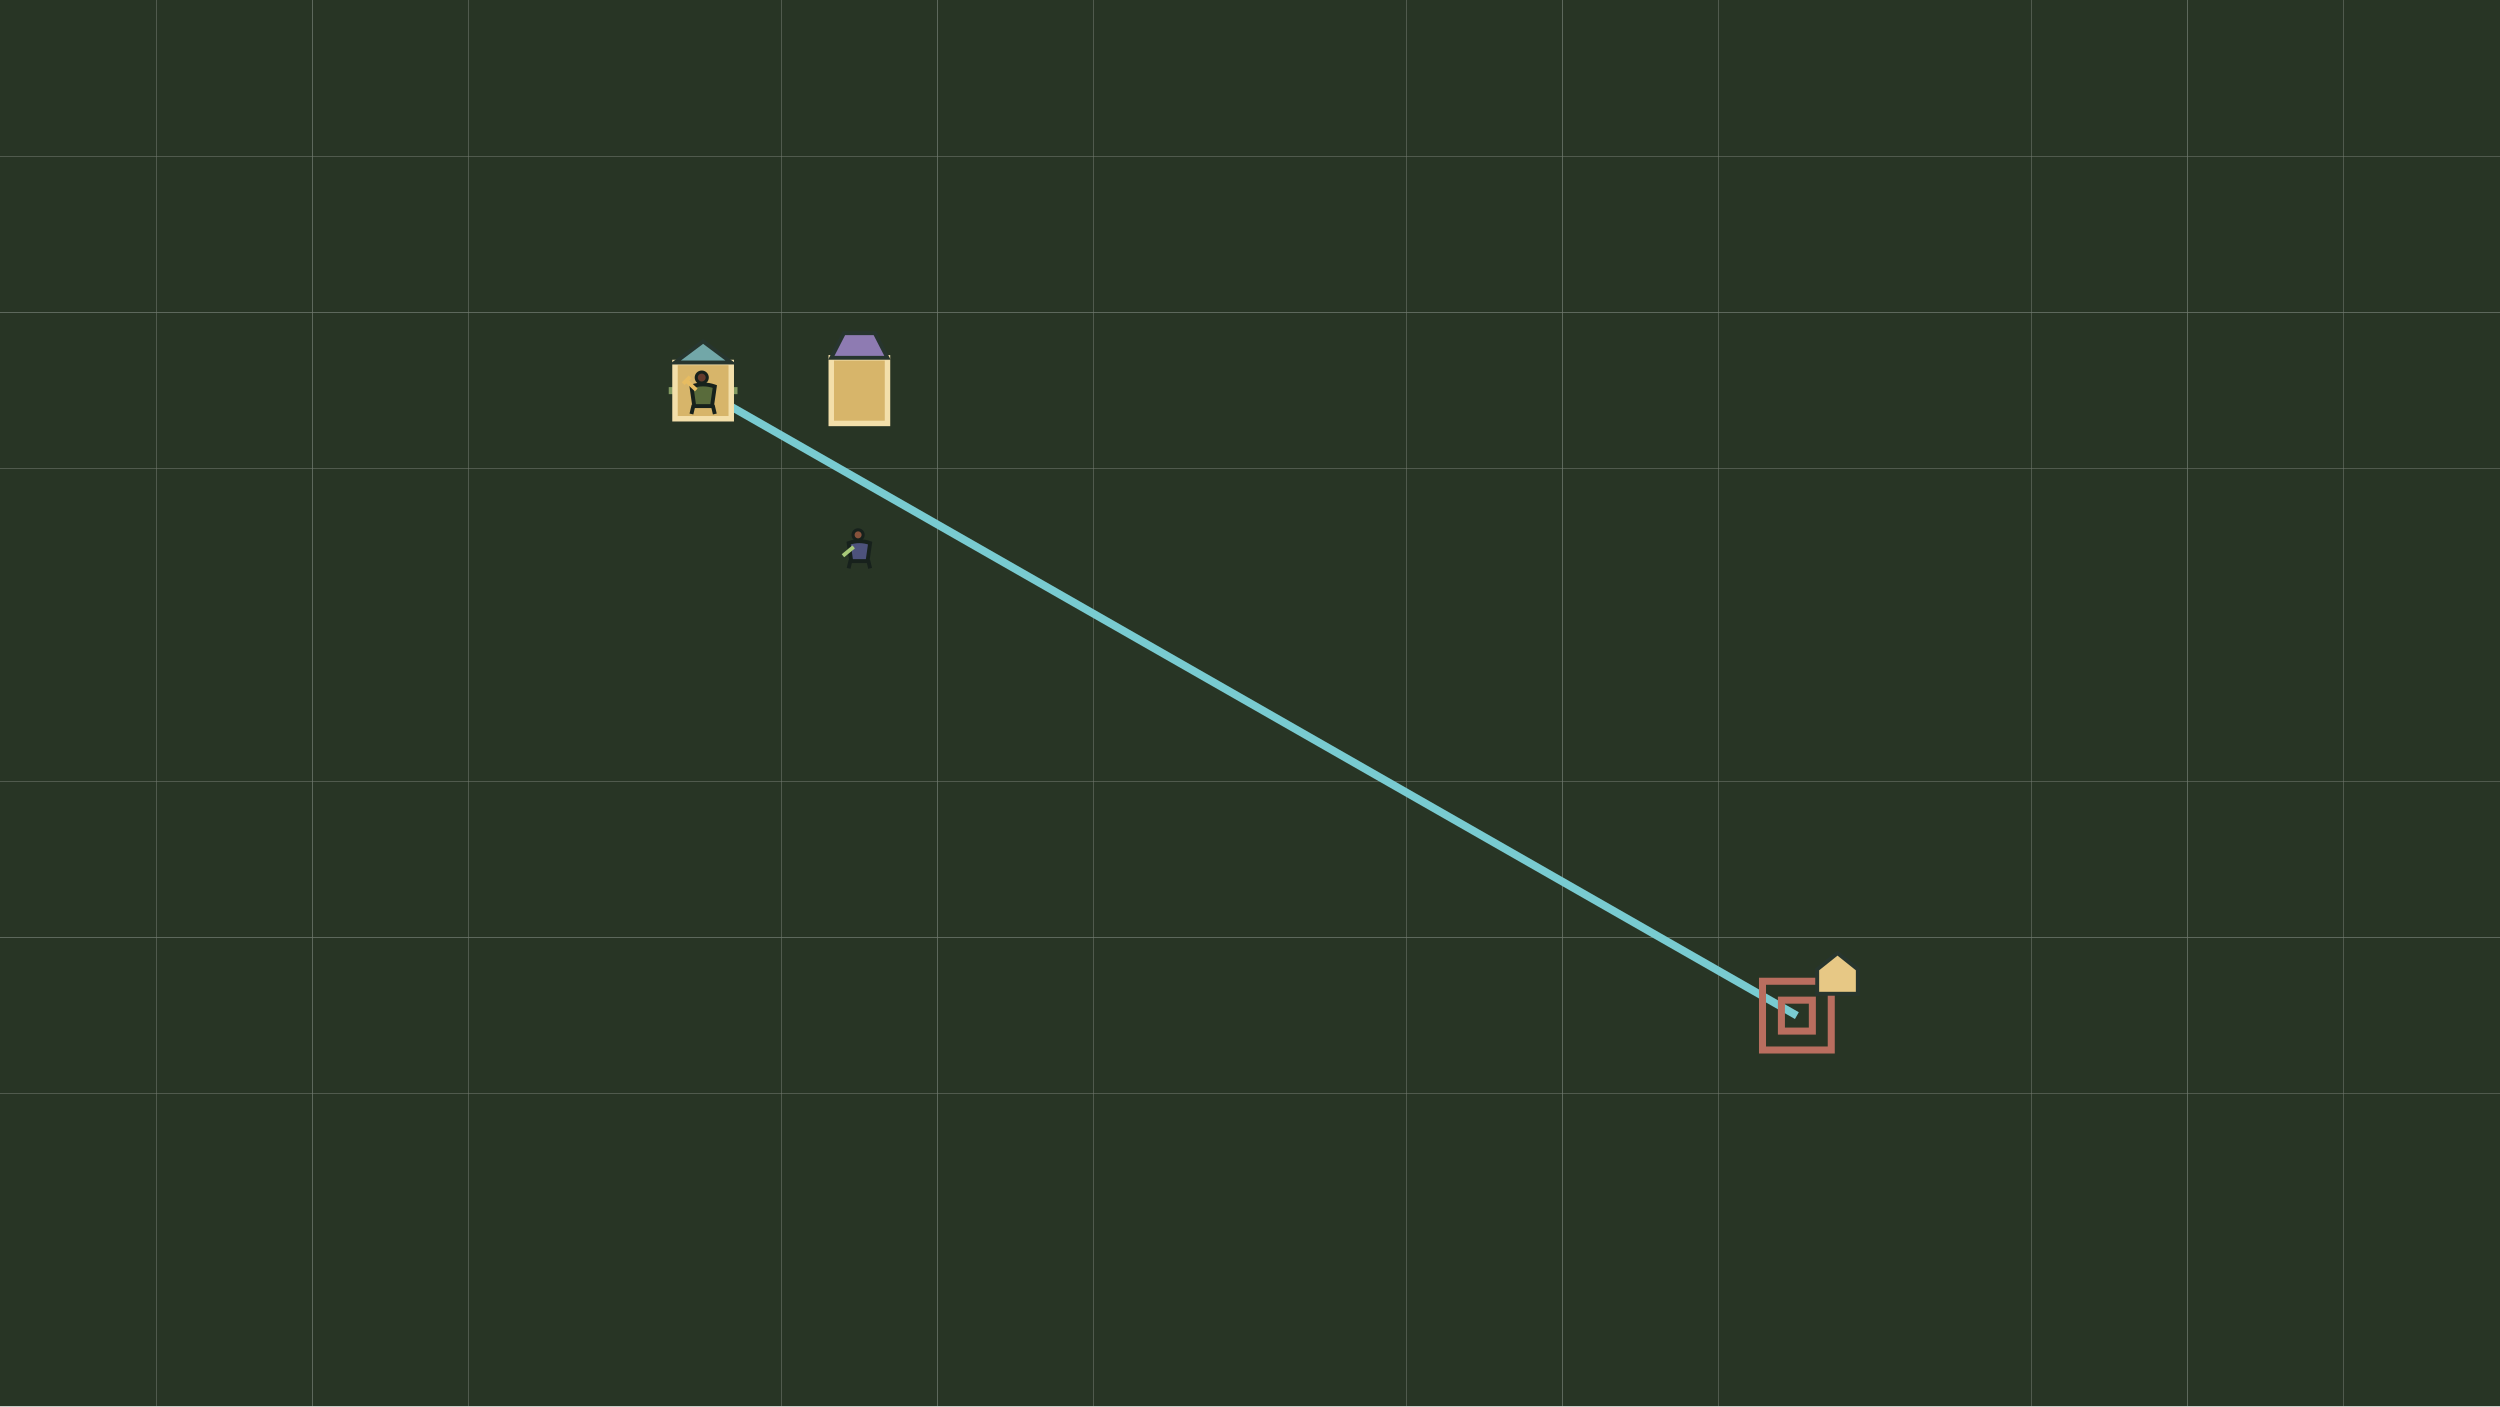
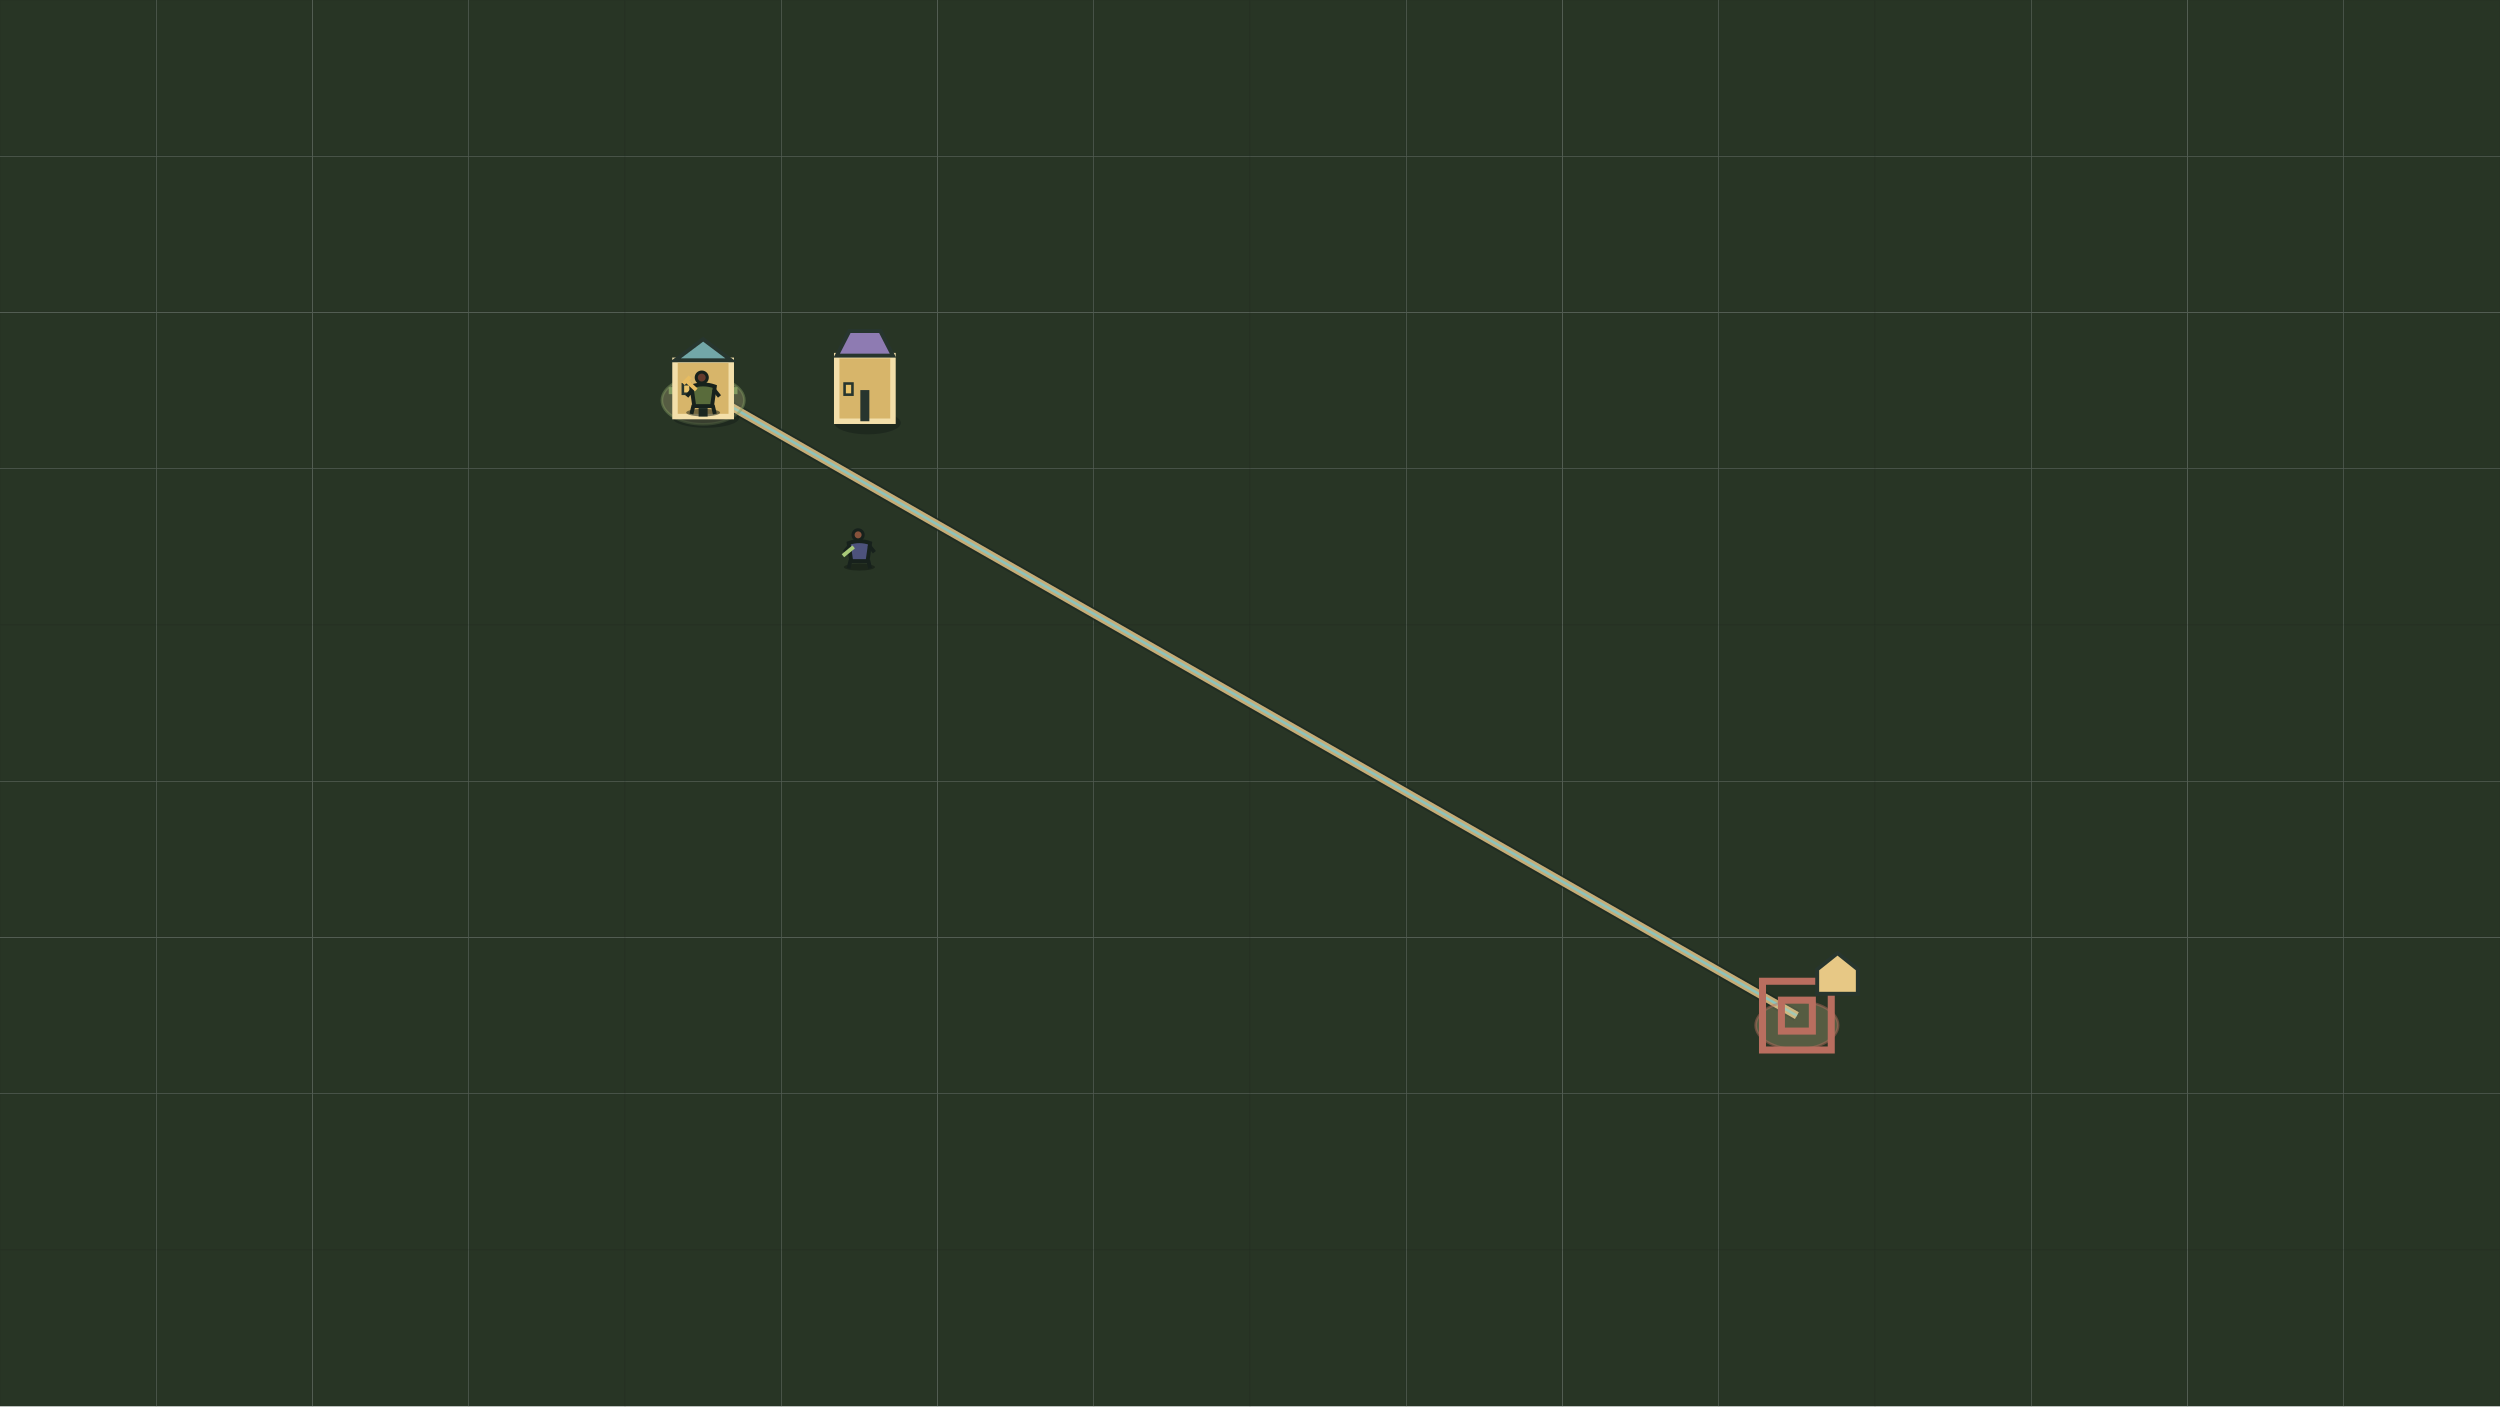
<svg xmlns="http://www.w3.org/2000/svg" aria-label="founding district render baseline" data-detail="district" data-signature="m10.5-r2-08035c07" height="540" viewBox="0 0 960 540" width="960">
  <g id="terrain">
-     <rect data-pattern="grid" data-tile="0" data-value="125" fill="#283525" height="60" width="60" x="0" y="0" />
-     <rect data-pattern="grid" data-tile="1" data-value="125" fill="#283525" height="60" width="60" x="60" y="0" />
-     <rect data-pattern="grid" data-tile="2" data-value="125" fill="#283525" height="60" width="60" x="120" y="0" />
-     <rect data-pattern="grid" data-tile="3" data-value="125" fill="#283525" height="60" width="60" x="180" y="0" />
-     <rect data-pattern="grid" data-tile="4" data-value="125" fill="#283525" height="60" width="60" x="240" y="0" />
-     <rect data-pattern="grid" data-tile="5" data-value="125" fill="#283525" height="60" width="60" x="300" y="0" />
-     <rect data-pattern="grid" data-tile="6" data-value="125" fill="#283525" height="60" width="60" x="360" y="0" />
-     <rect data-pattern="grid" data-tile="7" data-value="125" fill="#283525" height="60" width="60" x="420" y="0" />
-     <rect data-pattern="grid" data-tile="8" data-value="125" fill="#283525" height="60" width="60" x="480" y="0" />
-     <rect data-pattern="grid" data-tile="9" data-value="125" fill="#283525" height="60" width="60" x="540" y="0" />
-     <rect data-pattern="grid" data-tile="10" data-value="125" fill="#283525" height="60" width="60" x="600" y="0" />
-     <rect data-pattern="grid" data-tile="11" data-value="125" fill="#283525" height="60" width="60" x="660" y="0" />
-     <rect data-pattern="grid" data-tile="12" data-value="125" fill="#283525" height="60" width="60" x="720" y="0" />
-     <rect data-pattern="grid" data-tile="13" data-value="125" fill="#283525" height="60" width="60" x="780" y="0" />
-     <rect data-pattern="grid" data-tile="14" data-value="125" fill="#283525" height="60" width="60" x="840" y="0" />
-     <rect data-pattern="grid" data-tile="15" data-value="125" fill="#283525" height="60" width="60" x="900" y="0" />
-     <rect data-pattern="grid" data-tile="16" data-value="125" fill="#283525" height="60" width="60" x="0" y="60" />
-     <rect data-pattern="grid" data-tile="17" data-value="125" fill="#283525" height="60" width="60" x="60" y="60" />
-     <rect data-pattern="grid" data-tile="18" data-value="125" fill="#283525" height="60" width="60" x="120" y="60" />
-     <rect data-pattern="grid" data-tile="19" data-value="125" fill="#283525" height="60" width="60" x="180" y="60" />
-     <rect data-pattern="grid" data-tile="20" data-value="125" fill="#283525" height="60" width="60" x="240" y="60" />
-     <rect data-pattern="grid" data-tile="21" data-value="125" fill="#283525" height="60" width="60" x="300" y="60" />
-     <rect data-pattern="grid" data-tile="22" data-value="125" fill="#283525" height="60" width="60" x="360" y="60" />
-     <rect data-pattern="grid" data-tile="23" data-value="125" fill="#283525" height="60" width="60" x="420" y="60" />
-     <rect data-pattern="grid" data-tile="24" data-value="125" fill="#283525" height="60" width="60" x="480" y="60" />
-     <rect data-pattern="grid" data-tile="25" data-value="125" fill="#283525" height="60" width="60" x="540" y="60" />
-     <rect data-pattern="grid" data-tile="26" data-value="125" fill="#283525" height="60" width="60" x="600" y="60" />
-     <rect data-pattern="grid" data-tile="27" data-value="125" fill="#283525" height="60" width="60" x="660" y="60" />
-     <rect data-pattern="grid" data-tile="28" data-value="125" fill="#283525" height="60" width="60" x="720" y="60" />
-     <rect data-pattern="grid" data-tile="29" data-value="125" fill="#283525" height="60" width="60" x="780" y="60" />
-     <rect data-pattern="grid" data-tile="30" data-value="125" fill="#283525" height="60" width="60" x="840" y="60" />
-     <rect data-pattern="grid" data-tile="31" data-value="125" fill="#283525" height="60" width="60" x="900" y="60" />
-     <rect data-pattern="grid" data-tile="32" data-value="125" fill="#283525" height="60" width="60" x="0" y="120" />
-     <rect data-pattern="grid" data-tile="33" data-value="125" fill="#283525" height="60" width="60" x="60" y="120" />
-     <rect data-pattern="grid" data-tile="34" data-value="125" fill="#283525" height="60" width="60" x="120" y="120" />
-     <rect data-pattern="grid" data-tile="35" data-value="125" fill="#283525" height="60" width="60" x="180" y="120" />
-     <rect data-pattern="grid" data-tile="36" data-value="125" fill="#283525" height="60" width="60" x="240" y="120" />
-     <rect data-pattern="grid" data-tile="37" data-value="125" fill="#283525" height="60" width="60" x="300" y="120" />
-     <rect data-pattern="grid" data-tile="38" data-value="125" fill="#283525" height="60" width="60" x="360" y="120" />
-     <rect data-pattern="grid" data-tile="39" data-value="125" fill="#283525" height="60" width="60" x="420" y="120" />
-     <rect data-pattern="grid" data-tile="40" data-value="125" fill="#283525" height="60" width="60" x="480" y="120" />
-     <rect data-pattern="grid" data-tile="41" data-value="125" fill="#283525" height="60" width="60" x="540" y="120" />
-     <rect data-pattern="grid" data-tile="42" data-value="125" fill="#283525" height="60" width="60" x="600" y="120" />
-     <rect data-pattern="grid" data-tile="43" data-value="125" fill="#283525" height="60" width="60" x="660" y="120" />
-     <rect data-pattern="grid" data-tile="44" data-value="125" fill="#283525" height="60" width="60" x="720" y="120" />
-     <rect data-pattern="grid" data-tile="45" data-value="125" fill="#283525" height="60" width="60" x="780" y="120" />
-     <rect data-pattern="grid" data-tile="46" data-value="125" fill="#283525" height="60" width="60" x="840" y="120" />
-     <rect data-pattern="grid" data-tile="47" data-value="125" fill="#283525" height="60" width="60" x="900" y="120" />
-     <rect data-pattern="grid" data-tile="48" data-value="125" fill="#283525" height="60" width="60" x="0" y="180" />
-     <rect data-pattern="grid" data-tile="49" data-value="125" fill="#283525" height="60" width="60" x="60" y="180" />
-     <rect data-pattern="grid" data-tile="50" data-value="125" fill="#283525" height="60" width="60" x="120" y="180" />
-     <rect data-pattern="grid" data-tile="51" data-value="125" fill="#283525" height="60" width="60" x="180" y="180" />
-     <rect data-pattern="grid" data-tile="52" data-value="125" fill="#283525" height="60" width="60" x="240" y="180" />
-     <rect data-pattern="grid" data-tile="53" data-value="125" fill="#283525" height="60" width="60" x="300" y="180" />
-     <rect data-pattern="grid" data-tile="54" data-value="125" fill="#283525" height="60" width="60" x="360" y="180" />
-     <rect data-pattern="grid" data-tile="55" data-value="125" fill="#283525" height="60" width="60" x="420" y="180" />
-     <rect data-pattern="grid" data-tile="56" data-value="125" fill="#283525" height="60" width="60" x="480" y="180" />
-     <rect data-pattern="grid" data-tile="57" data-value="125" fill="#283525" height="60" width="60" x="540" y="180" />
-     <rect data-pattern="grid" data-tile="58" data-value="125" fill="#283525" height="60" width="60" x="600" y="180" />
-     <rect data-pattern="grid" data-tile="59" data-value="125" fill="#283525" height="60" width="60" x="660" y="180" />
-     <rect data-pattern="grid" data-tile="60" data-value="125" fill="#283525" height="60" width="60" x="720" y="180" />
-     <rect data-pattern="grid" data-tile="61" data-value="125" fill="#283525" height="60" width="60" x="780" y="180" />
-     <rect data-pattern="grid" data-tile="62" data-value="125" fill="#283525" height="60" width="60" x="840" y="180" />
-     <rect data-pattern="grid" data-tile="63" data-value="125" fill="#283525" height="60" width="60" x="900" y="180" />
-     <rect data-pattern="grid" data-tile="64" data-value="125" fill="#283525" height="60" width="60" x="0" y="240" />
-     <rect data-pattern="grid" data-tile="65" data-value="125" fill="#283525" height="60" width="60" x="60" y="240" />
-     <rect data-pattern="grid" data-tile="66" data-value="125" fill="#283525" height="60" width="60" x="120" y="240" />
-     <rect data-pattern="grid" data-tile="67" data-value="125" fill="#283525" height="60" width="60" x="180" y="240" />
-     <rect data-pattern="grid" data-tile="68" data-value="125" fill="#283525" height="60" width="60" x="240" y="240" />
-     <rect data-pattern="grid" data-tile="69" data-value="125" fill="#283525" height="60" width="60" x="300" y="240" />
-     <rect data-pattern="grid" data-tile="70" data-value="125" fill="#283525" height="60" width="60" x="360" y="240" />
-     <rect data-pattern="grid" data-tile="71" data-value="125" fill="#283525" height="60" width="60" x="420" y="240" />
-     <rect data-pattern="grid" data-tile="72" data-value="125" fill="#283525" height="60" width="60" x="480" y="240" />
-     <rect data-pattern="grid" data-tile="73" data-value="125" fill="#283525" height="60" width="60" x="540" y="240" />
-     <rect data-pattern="grid" data-tile="74" data-value="125" fill="#283525" height="60" width="60" x="600" y="240" />
-     <rect data-pattern="grid" data-tile="75" data-value="125" fill="#283525" height="60" width="60" x="660" y="240" />
-     <rect data-pattern="grid" data-tile="76" data-value="125" fill="#283525" height="60" width="60" x="720" y="240" />
-     <rect data-pattern="grid" data-tile="77" data-value="125" fill="#283525" height="60" width="60" x="780" y="240" />
-     <rect data-pattern="grid" data-tile="78" data-value="125" fill="#283525" height="60" width="60" x="840" y="240" />
-     <rect data-pattern="grid" data-tile="79" data-value="125" fill="#283525" height="60" width="60" x="900" y="240" />
-     <rect data-pattern="grid" data-tile="80" data-value="125" fill="#283525" height="60" width="60" x="0" y="300" />
-     <rect data-pattern="grid" data-tile="81" data-value="125" fill="#283525" height="60" width="60" x="60" y="300" />
-     <rect data-pattern="grid" data-tile="82" data-value="125" fill="#283525" height="60" width="60" x="120" y="300" />
-     <rect data-pattern="grid" data-tile="83" data-value="125" fill="#283525" height="60" width="60" x="180" y="300" />
-     <rect data-pattern="grid" data-tile="84" data-value="125" fill="#283525" height="60" width="60" x="240" y="300" />
-     <rect data-pattern="grid" data-tile="85" data-value="125" fill="#283525" height="60" width="60" x="300" y="300" />
-     <rect data-pattern="grid" data-tile="86" data-value="125" fill="#283525" height="60" width="60" x="360" y="300" />
-     <rect data-pattern="grid" data-tile="87" data-value="125" fill="#283525" height="60" width="60" x="420" y="300" />
-     <rect data-pattern="grid" data-tile="88" data-value="125" fill="#283525" height="60" width="60" x="480" y="300" />
-     <rect data-pattern="grid" data-tile="89" data-value="125" fill="#283525" height="60" width="60" x="540" y="300" />
-     <rect data-pattern="grid" data-tile="90" data-value="125" fill="#283525" height="60" width="60" x="600" y="300" />
-     <rect data-pattern="grid" data-tile="91" data-value="125" fill="#283525" height="60" width="60" x="660" y="300" />
-     <rect data-pattern="grid" data-tile="92" data-value="125" fill="#283525" height="60" width="60" x="720" y="300" />
-     <rect data-pattern="grid" data-tile="93" data-value="125" fill="#283525" height="60" width="60" x="780" y="300" />
-     <rect data-pattern="grid" data-tile="94" data-value="125" fill="#283525" height="60" width="60" x="840" y="300" />
-     <rect data-pattern="grid" data-tile="95" data-value="125" fill="#283525" height="60" width="60" x="900" y="300" />
-     <rect data-pattern="grid" data-tile="96" data-value="125" fill="#283525" height="60" width="60" x="0" y="360" />
-     <rect data-pattern="grid" data-tile="97" data-value="125" fill="#283525" height="60" width="60" x="60" y="360" />
-     <rect data-pattern="grid" data-tile="98" data-value="125" fill="#283525" height="60" width="60" x="120" y="360" />
-     <rect data-pattern="grid" data-tile="99" data-value="125" fill="#283525" height="60" width="60" x="180" y="360" />
-     <rect data-pattern="grid" data-tile="100" data-value="125" fill="#283525" height="60" width="60" x="240" y="360" />
-     <rect data-pattern="grid" data-tile="101" data-value="125" fill="#283525" height="60" width="60" x="300" y="360" />
-     <rect data-pattern="grid" data-tile="102" data-value="125" fill="#283525" height="60" width="60" x="360" y="360" />
-     <rect data-pattern="grid" data-tile="103" data-value="125" fill="#283525" height="60" width="60" x="420" y="360" />
-     <rect data-pattern="grid" data-tile="104" data-value="125" fill="#283525" height="60" width="60" x="480" y="360" />
-     <rect data-pattern="grid" data-tile="105" data-value="125" fill="#283525" height="60" width="60" x="540" y="360" />
-     <rect data-pattern="grid" data-tile="106" data-value="125" fill="#283525" height="60" width="60" x="600" y="360" />
-     <rect data-pattern="grid" data-tile="107" data-value="125" fill="#283525" height="60" width="60" x="660" y="360" />
-     <rect data-pattern="grid" data-tile="108" data-value="125" fill="#283525" height="60" width="60" x="720" y="360" />
-     <rect data-pattern="grid" data-tile="109" data-value="125" fill="#283525" height="60" width="60" x="780" y="360" />
-     <rect data-pattern="grid" data-tile="110" data-value="125" fill="#283525" height="60" width="60" x="840" y="360" />
-     <rect data-pattern="grid" data-tile="111" data-value="125" fill="#283525" height="60" width="60" x="900" y="360" />
-     <rect data-pattern="grid" data-tile="112" data-value="125" fill="#283525" height="60" width="60" x="0" y="420" />
-     <rect data-pattern="grid" data-tile="113" data-value="125" fill="#283525" height="60" width="60" x="60" y="420" />
-     <rect data-pattern="grid" data-tile="114" data-value="125" fill="#283525" height="60" width="60" x="120" y="420" />
-     <rect data-pattern="grid" data-tile="115" data-value="125" fill="#283525" height="60" width="60" x="180" y="420" />
-     <rect data-pattern="grid" data-tile="116" data-value="125" fill="#283525" height="60" width="60" x="240" y="420" />
-     <rect data-pattern="grid" data-tile="117" data-value="125" fill="#283525" height="60" width="60" x="300" y="420" />
-     <rect data-pattern="grid" data-tile="118" data-value="125" fill="#283525" height="60" width="60" x="360" y="420" />
-     <rect data-pattern="grid" data-tile="119" data-value="125" fill="#283525" height="60" width="60" x="420" y="420" />
-     <rect data-pattern="grid" data-tile="120" data-value="125" fill="#283525" height="60" width="60" x="480" y="420" />
-     <rect data-pattern="grid" data-tile="121" data-value="125" fill="#283525" height="60" width="60" x="540" y="420" />
-     <rect data-pattern="grid" data-tile="122" data-value="125" fill="#283525" height="60" width="60" x="600" y="420" />
-     <rect data-pattern="grid" data-tile="123" data-value="125" fill="#283525" height="60" width="60" x="660" y="420" />
-     <rect data-pattern="grid" data-tile="124" data-value="125" fill="#283525" height="60" width="60" x="720" y="420" />
-     <rect data-pattern="grid" data-tile="125" data-value="125" fill="#283525" height="60" width="60" x="780" y="420" />
-     <rect data-pattern="grid" data-tile="126" data-value="125" fill="#283525" height="60" width="60" x="840" y="420" />
-     <rect data-pattern="grid" data-tile="127" data-value="125" fill="#283525" height="60" width="60" x="900" y="420" />
-     <rect data-pattern="grid" data-tile="128" data-value="125" fill="#283525" height="60" width="60" x="0" y="480" />
-     <rect data-pattern="grid" data-tile="129" data-value="125" fill="#283525" height="60" width="60" x="60" y="480" />
-     <rect data-pattern="grid" data-tile="130" data-value="125" fill="#283525" height="60" width="60" x="120" y="480" />
-     <rect data-pattern="grid" data-tile="131" data-value="125" fill="#283525" height="60" width="60" x="180" y="480" />
-     <rect data-pattern="grid" data-tile="132" data-value="125" fill="#283525" height="60" width="60" x="240" y="480" />
-     <rect data-pattern="grid" data-tile="133" data-value="125" fill="#283525" height="60" width="60" x="300" y="480" />
-     <rect data-pattern="grid" data-tile="134" data-value="125" fill="#283525" height="60" width="60" x="360" y="480" />
-     <rect data-pattern="grid" data-tile="135" data-value="125" fill="#283525" height="60" width="60" x="420" y="480" />
-     <rect data-pattern="grid" data-tile="136" data-value="125" fill="#283525" height="60" width="60" x="480" y="480" />
-     <rect data-pattern="grid" data-tile="137" data-value="125" fill="#283525" height="60" width="60" x="540" y="480" />
-     <rect data-pattern="grid" data-tile="138" data-value="125" fill="#283525" height="60" width="60" x="600" y="480" />
-     <rect data-pattern="grid" data-tile="139" data-value="125" fill="#283525" height="60" width="60" x="660" y="480" />
-     <rect data-pattern="grid" data-tile="140" data-value="125" fill="#283525" height="60" width="60" x="720" y="480" />
-     <rect data-pattern="grid" data-tile="141" data-value="125" fill="#283525" height="60" width="60" x="780" y="480" />
-     <rect data-pattern="grid" data-tile="142" data-value="125" fill="#283525" height="60" width="60" x="840" y="480" />
-     <rect data-pattern="grid" data-tile="143" data-value="125" fill="#283525" height="60" width="60" x="900" y="480" />
+     <rect data-pattern="grid" data-tile="0" data-value="125" fill="#283525" height="60" stroke="#102119" stroke-opacity="0.08" stroke-width="0.5" width="60" x="0" y="0" />
+     <rect data-pattern="grid" data-tile="1" data-value="125" fill="#283525" height="60" stroke="#102119" stroke-opacity="0.08" stroke-width="0.5" width="60" x="60" y="0" />
+     <rect data-pattern="grid" data-tile="2" data-value="125" fill="#283525" height="60" stroke="#102119" stroke-opacity="0.08" stroke-width="0.5" width="60" x="120" y="0" />
+     <rect data-pattern="grid" data-tile="3" data-value="125" fill="#283525" height="60" stroke="#102119" stroke-opacity="0.08" stroke-width="0.5" width="60" x="180" y="0" />
+     <rect data-pattern="grid" data-tile="4" data-value="125" fill="#283525" height="60" stroke="#102119" stroke-opacity="0.08" stroke-width="0.5" width="60" x="240" y="0" />
+     <rect data-pattern="grid" data-tile="5" data-value="125" fill="#283525" height="60" stroke="#102119" stroke-opacity="0.08" stroke-width="0.5" width="60" x="300" y="0" />
+     <rect data-pattern="grid" data-tile="6" data-value="125" fill="#283525" height="60" stroke="#102119" stroke-opacity="0.08" stroke-width="0.5" width="60" x="360" y="0" />
+     <rect data-pattern="grid" data-tile="7" data-value="125" fill="#283525" height="60" stroke="#102119" stroke-opacity="0.08" stroke-width="0.5" width="60" x="420" y="0" />
+     <rect data-pattern="grid" data-tile="8" data-value="125" fill="#283525" height="60" stroke="#102119" stroke-opacity="0.08" stroke-width="0.5" width="60" x="480" y="0" />
+     <rect data-pattern="grid" data-tile="9" data-value="125" fill="#283525" height="60" stroke="#102119" stroke-opacity="0.08" stroke-width="0.5" width="60" x="540" y="0" />
+     <rect data-pattern="grid" data-tile="10" data-value="125" fill="#283525" height="60" stroke="#102119" stroke-opacity="0.08" stroke-width="0.5" width="60" x="600" y="0" />
+     <rect data-pattern="grid" data-tile="11" data-value="125" fill="#283525" height="60" stroke="#102119" stroke-opacity="0.08" stroke-width="0.5" width="60" x="660" y="0" />
+     <rect data-pattern="grid" data-tile="12" data-value="125" fill="#283525" height="60" stroke="#102119" stroke-opacity="0.08" stroke-width="0.5" width="60" x="720" y="0" />
+     <rect data-pattern="grid" data-tile="13" data-value="125" fill="#283525" height="60" stroke="#102119" stroke-opacity="0.08" stroke-width="0.5" width="60" x="780" y="0" />
+     <rect data-pattern="grid" data-tile="14" data-value="125" fill="#283525" height="60" stroke="#102119" stroke-opacity="0.08" stroke-width="0.5" width="60" x="840" y="0" />
+     <rect data-pattern="grid" data-tile="15" data-value="125" fill="#283525" height="60" stroke="#102119" stroke-opacity="0.08" stroke-width="0.5" width="60" x="900" y="0" />
+     <rect data-pattern="grid" data-tile="16" data-value="125" fill="#283525" height="60" stroke="#102119" stroke-opacity="0.08" stroke-width="0.5" width="60" x="0" y="60" />
+     <rect data-pattern="grid" data-tile="17" data-value="125" fill="#283525" height="60" stroke="#102119" stroke-opacity="0.08" stroke-width="0.5" width="60" x="60" y="60" />
+     <rect data-pattern="grid" data-tile="18" data-value="125" fill="#283525" height="60" stroke="#102119" stroke-opacity="0.08" stroke-width="0.5" width="60" x="120" y="60" />
+     <rect data-pattern="grid" data-tile="19" data-value="125" fill="#283525" height="60" stroke="#102119" stroke-opacity="0.08" stroke-width="0.5" width="60" x="180" y="60" />
+     <rect data-pattern="grid" data-tile="20" data-value="125" fill="#283525" height="60" stroke="#102119" stroke-opacity="0.08" stroke-width="0.5" width="60" x="240" y="60" />
+     <rect data-pattern="grid" data-tile="21" data-value="125" fill="#283525" height="60" stroke="#102119" stroke-opacity="0.08" stroke-width="0.5" width="60" x="300" y="60" />
+     <rect data-pattern="grid" data-tile="22" data-value="125" fill="#283525" height="60" stroke="#102119" stroke-opacity="0.08" stroke-width="0.5" width="60" x="360" y="60" />
+     <rect data-pattern="grid" data-tile="23" data-value="125" fill="#283525" height="60" stroke="#102119" stroke-opacity="0.08" stroke-width="0.5" width="60" x="420" y="60" />
+     <rect data-pattern="grid" data-tile="24" data-value="125" fill="#283525" height="60" stroke="#102119" stroke-opacity="0.08" stroke-width="0.5" width="60" x="480" y="60" />
+     <rect data-pattern="grid" data-tile="25" data-value="125" fill="#283525" height="60" stroke="#102119" stroke-opacity="0.08" stroke-width="0.5" width="60" x="540" y="60" />
+     <rect data-pattern="grid" data-tile="26" data-value="125" fill="#283525" height="60" stroke="#102119" stroke-opacity="0.08" stroke-width="0.5" width="60" x="600" y="60" />
+     <rect data-pattern="grid" data-tile="27" data-value="125" fill="#283525" height="60" stroke="#102119" stroke-opacity="0.08" stroke-width="0.5" width="60" x="660" y="60" />
+     <rect data-pattern="grid" data-tile="28" data-value="125" fill="#283525" height="60" stroke="#102119" stroke-opacity="0.08" stroke-width="0.5" width="60" x="720" y="60" />
+     <rect data-pattern="grid" data-tile="29" data-value="125" fill="#283525" height="60" stroke="#102119" stroke-opacity="0.08" stroke-width="0.5" width="60" x="780" y="60" />
+     <rect data-pattern="grid" data-tile="30" data-value="125" fill="#283525" height="60" stroke="#102119" stroke-opacity="0.08" stroke-width="0.5" width="60" x="840" y="60" />
+     <rect data-pattern="grid" data-tile="31" data-value="125" fill="#283525" height="60" stroke="#102119" stroke-opacity="0.08" stroke-width="0.5" width="60" x="900" y="60" />
+     <rect data-pattern="grid" data-tile="32" data-value="125" fill="#283525" height="60" stroke="#102119" stroke-opacity="0.08" stroke-width="0.5" width="60" x="0" y="120" />
+     <rect data-pattern="grid" data-tile="33" data-value="125" fill="#283525" height="60" stroke="#102119" stroke-opacity="0.08" stroke-width="0.5" width="60" x="60" y="120" />
+     <rect data-pattern="grid" data-tile="34" data-value="125" fill="#283525" height="60" stroke="#102119" stroke-opacity="0.08" stroke-width="0.5" width="60" x="120" y="120" />
+     <rect data-pattern="grid" data-tile="35" data-value="125" fill="#283525" height="60" stroke="#102119" stroke-opacity="0.08" stroke-width="0.5" width="60" x="180" y="120" />
+     <rect data-pattern="grid" data-tile="36" data-value="125" fill="#283525" height="60" stroke="#102119" stroke-opacity="0.08" stroke-width="0.5" width="60" x="240" y="120" />
+     <rect data-pattern="grid" data-tile="37" data-value="125" fill="#283525" height="60" stroke="#102119" stroke-opacity="0.08" stroke-width="0.5" width="60" x="300" y="120" />
+     <rect data-pattern="grid" data-tile="38" data-value="125" fill="#283525" height="60" stroke="#102119" stroke-opacity="0.08" stroke-width="0.5" width="60" x="360" y="120" />
+     <rect data-pattern="grid" data-tile="39" data-value="125" fill="#283525" height="60" stroke="#102119" stroke-opacity="0.08" stroke-width="0.5" width="60" x="420" y="120" />
+     <rect data-pattern="grid" data-tile="40" data-value="125" fill="#283525" height="60" stroke="#102119" stroke-opacity="0.08" stroke-width="0.5" width="60" x="480" y="120" />
+     <rect data-pattern="grid" data-tile="41" data-value="125" fill="#283525" height="60" stroke="#102119" stroke-opacity="0.08" stroke-width="0.5" width="60" x="540" y="120" />
+     <rect data-pattern="grid" data-tile="42" data-value="125" fill="#283525" height="60" stroke="#102119" stroke-opacity="0.08" stroke-width="0.5" width="60" x="600" y="120" />
+     <rect data-pattern="grid" data-tile="43" data-value="125" fill="#283525" height="60" stroke="#102119" stroke-opacity="0.08" stroke-width="0.5" width="60" x="660" y="120" />
+     <rect data-pattern="grid" data-tile="44" data-value="125" fill="#283525" height="60" stroke="#102119" stroke-opacity="0.08" stroke-width="0.5" width="60" x="720" y="120" />
+     <rect data-pattern="grid" data-tile="45" data-value="125" fill="#283525" height="60" stroke="#102119" stroke-opacity="0.08" stroke-width="0.5" width="60" x="780" y="120" />
+     <rect data-pattern="grid" data-tile="46" data-value="125" fill="#283525" height="60" stroke="#102119" stroke-opacity="0.08" stroke-width="0.5" width="60" x="840" y="120" />
+     <rect data-pattern="grid" data-tile="47" data-value="125" fill="#283525" height="60" stroke="#102119" stroke-opacity="0.08" stroke-width="0.5" width="60" x="900" y="120" />
+     <rect data-pattern="grid" data-tile="48" data-value="125" fill="#283525" height="60" stroke="#102119" stroke-opacity="0.08" stroke-width="0.5" width="60" x="0" y="180" />
+     <rect data-pattern="grid" data-tile="49" data-value="125" fill="#283525" height="60" stroke="#102119" stroke-opacity="0.08" stroke-width="0.5" width="60" x="60" y="180" />
+     <rect data-pattern="grid" data-tile="50" data-value="125" fill="#283525" height="60" stroke="#102119" stroke-opacity="0.08" stroke-width="0.5" width="60" x="120" y="180" />
+     <rect data-pattern="grid" data-tile="51" data-value="125" fill="#283525" height="60" stroke="#102119" stroke-opacity="0.08" stroke-width="0.5" width="60" x="180" y="180" />
+     <rect data-pattern="grid" data-tile="52" data-value="125" fill="#283525" height="60" stroke="#102119" stroke-opacity="0.08" stroke-width="0.5" width="60" x="240" y="180" />
+     <rect data-pattern="grid" data-tile="53" data-value="125" fill="#283525" height="60" stroke="#102119" stroke-opacity="0.08" stroke-width="0.5" width="60" x="300" y="180" />
+     <rect data-pattern="grid" data-tile="54" data-value="125" fill="#283525" height="60" stroke="#102119" stroke-opacity="0.08" stroke-width="0.5" width="60" x="360" y="180" />
+     <rect data-pattern="grid" data-tile="55" data-value="125" fill="#283525" height="60" stroke="#102119" stroke-opacity="0.08" stroke-width="0.5" width="60" x="420" y="180" />
+     <rect data-pattern="grid" data-tile="56" data-value="125" fill="#283525" height="60" stroke="#102119" stroke-opacity="0.08" stroke-width="0.5" width="60" x="480" y="180" />
+     <rect data-pattern="grid" data-tile="57" data-value="125" fill="#283525" height="60" stroke="#102119" stroke-opacity="0.08" stroke-width="0.5" width="60" x="540" y="180" />
+     <rect data-pattern="grid" data-tile="58" data-value="125" fill="#283525" height="60" stroke="#102119" stroke-opacity="0.08" stroke-width="0.5" width="60" x="600" y="180" />
+     <rect data-pattern="grid" data-tile="59" data-value="125" fill="#283525" height="60" stroke="#102119" stroke-opacity="0.08" stroke-width="0.5" width="60" x="660" y="180" />
+     <rect data-pattern="grid" data-tile="60" data-value="125" fill="#283525" height="60" stroke="#102119" stroke-opacity="0.08" stroke-width="0.5" width="60" x="720" y="180" />
+     <rect data-pattern="grid" data-tile="61" data-value="125" fill="#283525" height="60" stroke="#102119" stroke-opacity="0.08" stroke-width="0.5" width="60" x="780" y="180" />
+     <rect data-pattern="grid" data-tile="62" data-value="125" fill="#283525" height="60" stroke="#102119" stroke-opacity="0.08" stroke-width="0.5" width="60" x="840" y="180" />
+     <rect data-pattern="grid" data-tile="63" data-value="125" fill="#283525" height="60" stroke="#102119" stroke-opacity="0.08" stroke-width="0.5" width="60" x="900" y="180" />
+     <rect data-pattern="grid" data-tile="64" data-value="125" fill="#283525" height="60" stroke="#102119" stroke-opacity="0.08" stroke-width="0.5" width="60" x="0" y="240" />
+     <rect data-pattern="grid" data-tile="65" data-value="125" fill="#283525" height="60" stroke="#102119" stroke-opacity="0.08" stroke-width="0.5" width="60" x="60" y="240" />
+     <rect data-pattern="grid" data-tile="66" data-value="125" fill="#283525" height="60" stroke="#102119" stroke-opacity="0.08" stroke-width="0.5" width="60" x="120" y="240" />
+     <rect data-pattern="grid" data-tile="67" data-value="125" fill="#283525" height="60" stroke="#102119" stroke-opacity="0.08" stroke-width="0.5" width="60" x="180" y="240" />
+     <rect data-pattern="grid" data-tile="68" data-value="125" fill="#283525" height="60" stroke="#102119" stroke-opacity="0.08" stroke-width="0.5" width="60" x="240" y="240" />
+     <rect data-pattern="grid" data-tile="69" data-value="125" fill="#283525" height="60" stroke="#102119" stroke-opacity="0.08" stroke-width="0.5" width="60" x="300" y="240" />
+     <rect data-pattern="grid" data-tile="70" data-value="125" fill="#283525" height="60" stroke="#102119" stroke-opacity="0.08" stroke-width="0.5" width="60" x="360" y="240" />
+     <rect data-pattern="grid" data-tile="71" data-value="125" fill="#283525" height="60" stroke="#102119" stroke-opacity="0.08" stroke-width="0.5" width="60" x="420" y="240" />
+     <rect data-pattern="grid" data-tile="72" data-value="125" fill="#283525" height="60" stroke="#102119" stroke-opacity="0.08" stroke-width="0.5" width="60" x="480" y="240" />
+     <rect data-pattern="grid" data-tile="73" data-value="125" fill="#283525" height="60" stroke="#102119" stroke-opacity="0.08" stroke-width="0.5" width="60" x="540" y="240" />
+     <rect data-pattern="grid" data-tile="74" data-value="125" fill="#283525" height="60" stroke="#102119" stroke-opacity="0.08" stroke-width="0.5" width="60" x="600" y="240" />
+     <rect data-pattern="grid" data-tile="75" data-value="125" fill="#283525" height="60" stroke="#102119" stroke-opacity="0.08" stroke-width="0.5" width="60" x="660" y="240" />
+     <rect data-pattern="grid" data-tile="76" data-value="125" fill="#283525" height="60" stroke="#102119" stroke-opacity="0.08" stroke-width="0.5" width="60" x="720" y="240" />
+     <rect data-pattern="grid" data-tile="77" data-value="125" fill="#283525" height="60" stroke="#102119" stroke-opacity="0.08" stroke-width="0.5" width="60" x="780" y="240" />
+     <rect data-pattern="grid" data-tile="78" data-value="125" fill="#283525" height="60" stroke="#102119" stroke-opacity="0.08" stroke-width="0.5" width="60" x="840" y="240" />
+     <rect data-pattern="grid" data-tile="79" data-value="125" fill="#283525" height="60" stroke="#102119" stroke-opacity="0.08" stroke-width="0.5" width="60" x="900" y="240" />
+     <rect data-pattern="grid" data-tile="80" data-value="125" fill="#283525" height="60" stroke="#102119" stroke-opacity="0.08" stroke-width="0.5" width="60" x="0" y="300" />
+     <rect data-pattern="grid" data-tile="81" data-value="125" fill="#283525" height="60" stroke="#102119" stroke-opacity="0.08" stroke-width="0.5" width="60" x="60" y="300" />
+     <rect data-pattern="grid" data-tile="82" data-value="125" fill="#283525" height="60" stroke="#102119" stroke-opacity="0.08" stroke-width="0.5" width="60" x="120" y="300" />
+     <rect data-pattern="grid" data-tile="83" data-value="125" fill="#283525" height="60" stroke="#102119" stroke-opacity="0.08" stroke-width="0.5" width="60" x="180" y="300" />
+     <rect data-pattern="grid" data-tile="84" data-value="125" fill="#283525" height="60" stroke="#102119" stroke-opacity="0.08" stroke-width="0.5" width="60" x="240" y="300" />
+     <rect data-pattern="grid" data-tile="85" data-value="125" fill="#283525" height="60" stroke="#102119" stroke-opacity="0.08" stroke-width="0.5" width="60" x="300" y="300" />
+     <rect data-pattern="grid" data-tile="86" data-value="125" fill="#283525" height="60" stroke="#102119" stroke-opacity="0.08" stroke-width="0.5" width="60" x="360" y="300" />
+     <rect data-pattern="grid" data-tile="87" data-value="125" fill="#283525" height="60" stroke="#102119" stroke-opacity="0.08" stroke-width="0.5" width="60" x="420" y="300" />
+     <rect data-pattern="grid" data-tile="88" data-value="125" fill="#283525" height="60" stroke="#102119" stroke-opacity="0.08" stroke-width="0.5" width="60" x="480" y="300" />
+     <rect data-pattern="grid" data-tile="89" data-value="125" fill="#283525" height="60" stroke="#102119" stroke-opacity="0.08" stroke-width="0.5" width="60" x="540" y="300" />
+     <rect data-pattern="grid" data-tile="90" data-value="125" fill="#283525" height="60" stroke="#102119" stroke-opacity="0.08" stroke-width="0.5" width="60" x="600" y="300" />
+     <rect data-pattern="grid" data-tile="91" data-value="125" fill="#283525" height="60" stroke="#102119" stroke-opacity="0.08" stroke-width="0.5" width="60" x="660" y="300" />
+     <rect data-pattern="grid" data-tile="92" data-value="125" fill="#283525" height="60" stroke="#102119" stroke-opacity="0.08" stroke-width="0.5" width="60" x="720" y="300" />
+     <rect data-pattern="grid" data-tile="93" data-value="125" fill="#283525" height="60" stroke="#102119" stroke-opacity="0.08" stroke-width="0.5" width="60" x="780" y="300" />
+     <rect data-pattern="grid" data-tile="94" data-value="125" fill="#283525" height="60" stroke="#102119" stroke-opacity="0.08" stroke-width="0.5" width="60" x="840" y="300" />
+     <rect data-pattern="grid" data-tile="95" data-value="125" fill="#283525" height="60" stroke="#102119" stroke-opacity="0.08" stroke-width="0.5" width="60" x="900" y="300" />
+     <rect data-pattern="grid" data-tile="96" data-value="125" fill="#283525" height="60" stroke="#102119" stroke-opacity="0.08" stroke-width="0.5" width="60" x="0" y="360" />
+     <rect data-pattern="grid" data-tile="97" data-value="125" fill="#283525" height="60" stroke="#102119" stroke-opacity="0.08" stroke-width="0.5" width="60" x="60" y="360" />
+     <rect data-pattern="grid" data-tile="98" data-value="125" fill="#283525" height="60" stroke="#102119" stroke-opacity="0.08" stroke-width="0.5" width="60" x="120" y="360" />
+     <rect data-pattern="grid" data-tile="99" data-value="125" fill="#283525" height="60" stroke="#102119" stroke-opacity="0.08" stroke-width="0.5" width="60" x="180" y="360" />
+     <rect data-pattern="grid" data-tile="100" data-value="125" fill="#283525" height="60" stroke="#102119" stroke-opacity="0.08" stroke-width="0.5" width="60" x="240" y="360" />
+     <rect data-pattern="grid" data-tile="101" data-value="125" fill="#283525" height="60" stroke="#102119" stroke-opacity="0.08" stroke-width="0.5" width="60" x="300" y="360" />
+     <rect data-pattern="grid" data-tile="102" data-value="125" fill="#283525" height="60" stroke="#102119" stroke-opacity="0.08" stroke-width="0.5" width="60" x="360" y="360" />
+     <rect data-pattern="grid" data-tile="103" data-value="125" fill="#283525" height="60" stroke="#102119" stroke-opacity="0.08" stroke-width="0.5" width="60" x="420" y="360" />
+     <rect data-pattern="grid" data-tile="104" data-value="125" fill="#283525" height="60" stroke="#102119" stroke-opacity="0.08" stroke-width="0.5" width="60" x="480" y="360" />
+     <rect data-pattern="grid" data-tile="105" data-value="125" fill="#283525" height="60" stroke="#102119" stroke-opacity="0.08" stroke-width="0.5" width="60" x="540" y="360" />
+     <rect data-pattern="grid" data-tile="106" data-value="125" fill="#283525" height="60" stroke="#102119" stroke-opacity="0.08" stroke-width="0.5" width="60" x="600" y="360" />
+     <rect data-pattern="grid" data-tile="107" data-value="125" fill="#283525" height="60" stroke="#102119" stroke-opacity="0.08" stroke-width="0.5" width="60" x="660" y="360" />
+     <rect data-pattern="grid" data-tile="108" data-value="125" fill="#283525" height="60" stroke="#102119" stroke-opacity="0.08" stroke-width="0.5" width="60" x="720" y="360" />
+     <rect data-pattern="grid" data-tile="109" data-value="125" fill="#283525" height="60" stroke="#102119" stroke-opacity="0.08" stroke-width="0.5" width="60" x="780" y="360" />
+     <rect data-pattern="grid" data-tile="110" data-value="125" fill="#283525" height="60" stroke="#102119" stroke-opacity="0.08" stroke-width="0.5" width="60" x="840" y="360" />
+     <rect data-pattern="grid" data-tile="111" data-value="125" fill="#283525" height="60" stroke="#102119" stroke-opacity="0.08" stroke-width="0.5" width="60" x="900" y="360" />
+     <rect data-pattern="grid" data-tile="112" data-value="125" fill="#283525" height="60" stroke="#102119" stroke-opacity="0.08" stroke-width="0.5" width="60" x="0" y="420" />
+     <rect data-pattern="grid" data-tile="113" data-value="125" fill="#283525" height="60" stroke="#102119" stroke-opacity="0.08" stroke-width="0.5" width="60" x="60" y="420" />
+     <rect data-pattern="grid" data-tile="114" data-value="125" fill="#283525" height="60" stroke="#102119" stroke-opacity="0.08" stroke-width="0.5" width="60" x="120" y="420" />
+     <rect data-pattern="grid" data-tile="115" data-value="125" fill="#283525" height="60" stroke="#102119" stroke-opacity="0.08" stroke-width="0.5" width="60" x="180" y="420" />
+     <rect data-pattern="grid" data-tile="116" data-value="125" fill="#283525" height="60" stroke="#102119" stroke-opacity="0.08" stroke-width="0.5" width="60" x="240" y="420" />
+     <rect data-pattern="grid" data-tile="117" data-value="125" fill="#283525" height="60" stroke="#102119" stroke-opacity="0.08" stroke-width="0.5" width="60" x="300" y="420" />
+     <rect data-pattern="grid" data-tile="118" data-value="125" fill="#283525" height="60" stroke="#102119" stroke-opacity="0.08" stroke-width="0.5" width="60" x="360" y="420" />
+     <rect data-pattern="grid" data-tile="119" data-value="125" fill="#283525" height="60" stroke="#102119" stroke-opacity="0.08" stroke-width="0.5" width="60" x="420" y="420" />
+     <rect data-pattern="grid" data-tile="120" data-value="125" fill="#283525" height="60" stroke="#102119" stroke-opacity="0.08" stroke-width="0.5" width="60" x="480" y="420" />
+     <rect data-pattern="grid" data-tile="121" data-value="125" fill="#283525" height="60" stroke="#102119" stroke-opacity="0.08" stroke-width="0.5" width="60" x="540" y="420" />
+     <rect data-pattern="grid" data-tile="122" data-value="125" fill="#283525" height="60" stroke="#102119" stroke-opacity="0.08" stroke-width="0.5" width="60" x="600" y="420" />
+     <rect data-pattern="grid" data-tile="123" data-value="125" fill="#283525" height="60" stroke="#102119" stroke-opacity="0.08" stroke-width="0.5" width="60" x="660" y="420" />
+     <rect data-pattern="grid" data-tile="124" data-value="125" fill="#283525" height="60" stroke="#102119" stroke-opacity="0.08" stroke-width="0.5" width="60" x="720" y="420" />
+     <rect data-pattern="grid" data-tile="125" data-value="125" fill="#283525" height="60" stroke="#102119" stroke-opacity="0.08" stroke-width="0.5" width="60" x="780" y="420" />
+     <rect data-pattern="grid" data-tile="126" data-value="125" fill="#283525" height="60" stroke="#102119" stroke-opacity="0.08" stroke-width="0.5" width="60" x="840" y="420" />
+     <rect data-pattern="grid" data-tile="127" data-value="125" fill="#283525" height="60" stroke="#102119" stroke-opacity="0.08" stroke-width="0.5" width="60" x="900" y="420" />
+     <rect data-pattern="grid" data-tile="128" data-value="125" fill="#283525" height="60" stroke="#102119" stroke-opacity="0.08" stroke-width="0.5" width="60" x="0" y="480" />
+     <rect data-pattern="grid" data-tile="129" data-value="125" fill="#283525" height="60" stroke="#102119" stroke-opacity="0.08" stroke-width="0.5" width="60" x="60" y="480" />
+     <rect data-pattern="grid" data-tile="130" data-value="125" fill="#283525" height="60" stroke="#102119" stroke-opacity="0.08" stroke-width="0.5" width="60" x="120" y="480" />
+     <rect data-pattern="grid" data-tile="131" data-value="125" fill="#283525" height="60" stroke="#102119" stroke-opacity="0.08" stroke-width="0.5" width="60" x="180" y="480" />
+     <rect data-pattern="grid" data-tile="132" data-value="125" fill="#283525" height="60" stroke="#102119" stroke-opacity="0.08" stroke-width="0.5" width="60" x="240" y="480" />
+     <rect data-pattern="grid" data-tile="133" data-value="125" fill="#283525" height="60" stroke="#102119" stroke-opacity="0.08" stroke-width="0.5" width="60" x="300" y="480" />
+     <rect data-pattern="grid" data-tile="134" data-value="125" fill="#283525" height="60" stroke="#102119" stroke-opacity="0.08" stroke-width="0.5" width="60" x="360" y="480" />
+     <rect data-pattern="grid" data-tile="135" data-value="125" fill="#283525" height="60" stroke="#102119" stroke-opacity="0.08" stroke-width="0.5" width="60" x="420" y="480" />
+     <rect data-pattern="grid" data-tile="136" data-value="125" fill="#283525" height="60" stroke="#102119" stroke-opacity="0.08" stroke-width="0.5" width="60" x="480" y="480" />
+     <rect data-pattern="grid" data-tile="137" data-value="125" fill="#283525" height="60" stroke="#102119" stroke-opacity="0.08" stroke-width="0.5" width="60" x="540" y="480" />
+     <rect data-pattern="grid" data-tile="138" data-value="125" fill="#283525" height="60" stroke="#102119" stroke-opacity="0.08" stroke-width="0.5" width="60" x="600" y="480" />
+     <rect data-pattern="grid" data-tile="139" data-value="125" fill="#283525" height="60" stroke="#102119" stroke-opacity="0.08" stroke-width="0.5" width="60" x="660" y="480" />
+     <rect data-pattern="grid" data-tile="140" data-value="125" fill="#283525" height="60" stroke="#102119" stroke-opacity="0.08" stroke-width="0.5" width="60" x="720" y="480" />
+     <rect data-pattern="grid" data-tile="141" data-value="125" fill="#283525" height="60" stroke="#102119" stroke-opacity="0.08" stroke-width="0.5" width="60" x="780" y="480" />
+     <rect data-pattern="grid" data-tile="142" data-value="125" fill="#283525" height="60" stroke="#102119" stroke-opacity="0.08" stroke-width="0.5" width="60" x="840" y="480" />
+     <rect data-pattern="grid" data-tile="143" data-value="125" fill="#283525" height="60" stroke="#102119" stroke-opacity="0.08" stroke-width="0.5" width="60" x="900" y="480" />
  </g>
  <g id="terrain-texture" />
  <g id="routes">
-     <path d="M270 150L690 390" data-route="3" data-status="active" fill="none" stroke="#79cbd1" stroke-width="3" />
+     <g data-route="3" data-status="active">
+       <path d="M270 150L690 390" fill="none" stroke="#1c2922" stroke-opacity="0.7" stroke-width="4.5" />
+       <path d="M270 150L690 390" fill="none" stroke="#c6ad77" stroke-width="3" />
+       <path d="M270 150L690 390" fill="none" stroke="#79cbd1" stroke-opacity="0.75" stroke-width="1" />
+     </g>
  </g>
  <g id="settlements">
-     <path d="M256.8 150L283.2 150M260.76 142.74L279.24 142.74" data-layout="linear" data-settlement="1" fill="none" stroke="#829a61" stroke-width="2.7" />
-     <path d="M676.8 376.8H703.2V403.2H676.8Z M684.06 384.06H695.94V395.94H684.06Z" data-layout="courtyard" data-settlement="2" fill="none" stroke="#b96e5f" stroke-width="2.7" />
+     <g data-layout="linear" data-settlement="1">
+       <ellipse cx="270" cy="153.7" fill="#ead8a0" fill-opacity="0.24" rx="15.84" ry="9.24" stroke="#829a61" stroke-opacity="0.45" />
+       <path d="M256.8 150L283.2 150M260.76 142.74L279.24 142.74" fill="none" stroke="#829a61" stroke-width="2.7" />
+     </g>
+     <g data-layout="courtyard" data-settlement="2">
+       <ellipse cx="690" cy="393.7" fill="#ead8a0" fill-opacity="0.24" rx="15.84" ry="9.24" stroke="#b96e5f" stroke-opacity="0.45" />
+       <path d="M676.8 376.8H703.2V403.2H676.8Z M684.06 384.06H695.94V395.94H684.06Z" fill="none" stroke="#b96e5f" stroke-width="2.7" />
+     </g>
  </g>
  <g id="built-environment">
    <path d="M262.2 150H277.8" data-kind="road" data-material="timber" fill="none" stroke="#27352e" stroke-width="1.5" />
    <path d="M697.8 381.6V372.24L705.6 366L713.4 372.24V381.6Z" data-kind="district" data-material="timber" fill="#e7c885" stroke="#27352e" stroke-width="1.5" />
  </g>
  <g id="ruins">
    <path d="M259.8 160.2V144.39L267.96 139.8V160.2M271.02 160.2V147.96L280.2 142.86V160.2" data-ruin="7" fill="none" stroke="#d76d55" stroke-width="2.4" />
  </g>
  <g id="structures">
    <g data-condition="sound" data-form="home" data-progress="1000" data-roof="gable" data-state="3" data-structure="1">
-       <path d="M259.2 139.2H280.8V160.8H259.2Z" fill="#d7b56a" stroke="#f3dfaa" stroke-width="2.1" />
-       <path d="M259.2 139.2L270 131.1L280.8 139.2Z" fill="#72a7a8" stroke="#27352e" stroke-width="1.5" />
+       <ellipse cx="271.08" cy="160.5" fill="#111a16" fill-opacity="0.42" rx="12.74" ry="3.78" />
+       <path d="M259.2 138.36H280.8V159.96H259.2Z" fill="#d7b56a" stroke="#f3dfaa" stroke-width="2.1" />
+       <path d="M259.2 138.36L270 130.26L280.8 138.36Z" fill="#72a7a8" stroke="#27352e" stroke-width="1.5" />
+       <rect fill="#27352e" height="10.26" width="3.46" x="268.27" y="149.7" />
+       <rect fill="#e9c36a" height="3.67" stroke="#27352e" stroke-width="1" width="3.02" x="262.22" y="147.54" />
    </g>
    <g data-condition="worn" data-form="storehouse" data-progress="650" data-roof="hip" data-state="2" data-structure="2">
-       <path d="M319.2 137.4H340.8V162.6H319.2Z" fill="#d7b56a" stroke="#f3dfaa" stroke-width="2.1" />
-       <path d="M319.2 137.4L324.06 127.95H335.94L340.8 137.4Z" fill="#8e7bb2" stroke="#27352e" stroke-width="1.5" />
+       <ellipse cx="333.18" cy="162.39" fill="#111a16" fill-opacity="0.42" rx="12.74" ry="4.41" />
+       <path d="M321.3 136.56H342.9V161.76H321.3Z" fill="#d7b56a" stroke="#f3dfaa" stroke-width="2.1" />
+       <path d="M321.3 136.56L326.16 127.11H338.04L342.9 136.56Z" fill="#8e7bb2" stroke="#27352e" stroke-width="1.5" />
+       <rect fill="#27352e" height="11.97" width="3.46" x="330.37" y="149.79" />
+       <rect fill="#e9c36a" height="4.28" stroke="#27352e" stroke-width="1" width="3.02" x="324.32" y="147.27" />
    </g>
  </g>
  <g id="space-landmarks" />
  <g id="agents">
    <g data-accent="sash" data-activity="build" data-agent="1" data-facing="left" data-health="sound" data-silhouette="upright">
+       <ellipse cx="270" cy="158.45" fill="#101813" fill-opacity="0.5" rx="6.51" ry="1.45" />
      <path d="M265.51 148.42Q270 146.83 274.49 148.42L273.41 155.94H266.59Z" fill="#596b3b" stroke="#17211c" stroke-width="1.5" />
      <circle cx="269.47" cy="144.98" fill="#653b2d" r="2.11" stroke="#17211c" stroke-width="1.2" />
-       <path d="M266.32 155.54L265.51 158.98M273.68 155.54L274.49 158.98" fill="none" stroke="#17211c" stroke-width="1.5" />
+       <path d="M265.96 149.47L263.72 152.24M274.04 149.47L276.28 152.24M266.32 155.54L265.51 158.98M273.68 155.54L274.49 158.98" fill="none" stroke="#17211c" stroke-width="1.5" />
      <path d="M267.36 149.74L263.14 145.78M264.98 144.72L262.34 147.36" fill="none" stroke="#e7bc61" stroke-width="1.5" />
    </g>
    <g data-accent="band" data-activity="gather" data-agent="2" data-facing="left" data-health="worn" data-silhouette="upright">
+       <ellipse cx="330" cy="217.77" fill="#101813" fill-opacity="0.5" rx="5.99" ry="1.34" />
      <path d="M325.87 208.54Q330 207.09 334.13 208.54L333.14 215.46H326.86Z" fill="#4d527c" stroke="#17211c" stroke-width="1.5" />
      <circle cx="329.51" cy="205.39" fill="#87523b" r="1.94" stroke="#17211c" stroke-width="1.2" />
-       <path d="M326.61 215.1L325.87 218.26M333.39 215.1L334.13 218.26" fill="none" stroke="#17211c" stroke-width="1.5" />
+       <path d="M326.28 209.51L324.22 212.06M333.72 209.51L335.78 212.06M326.61 215.1L325.87 218.26M333.39 215.1L334.13 218.26" fill="none" stroke="#17211c" stroke-width="1.5" />
      <path d="M327.81 210L323.69 213.4" fill="none" stroke="#a8c979" stroke-width="1.5" />
    </g>
  </g>
  <g id="effects" />
</svg>
